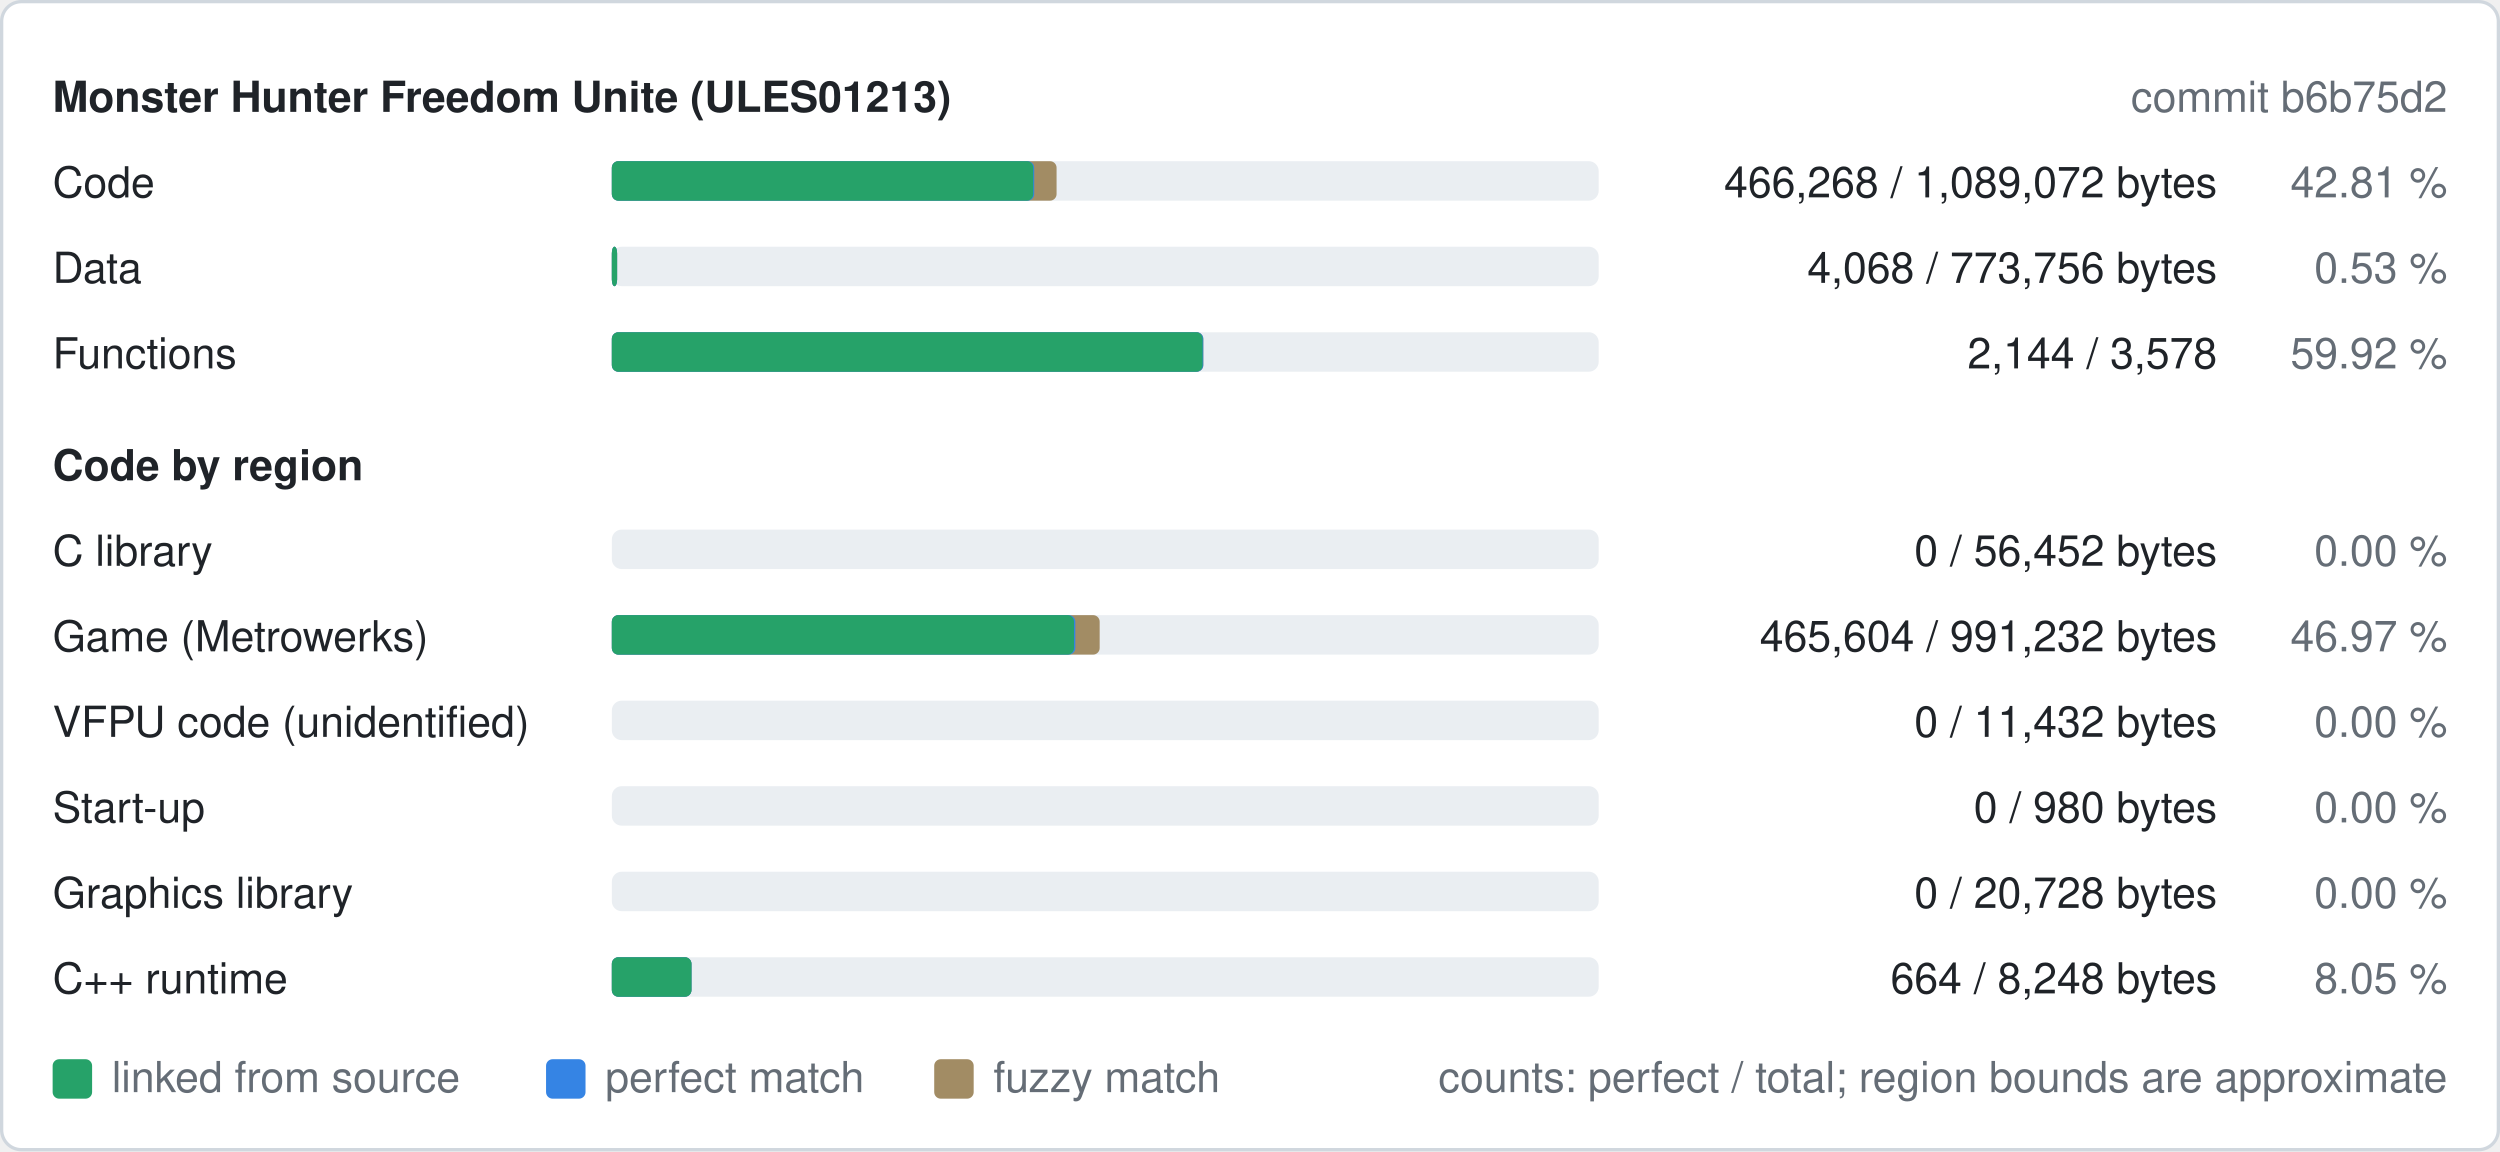
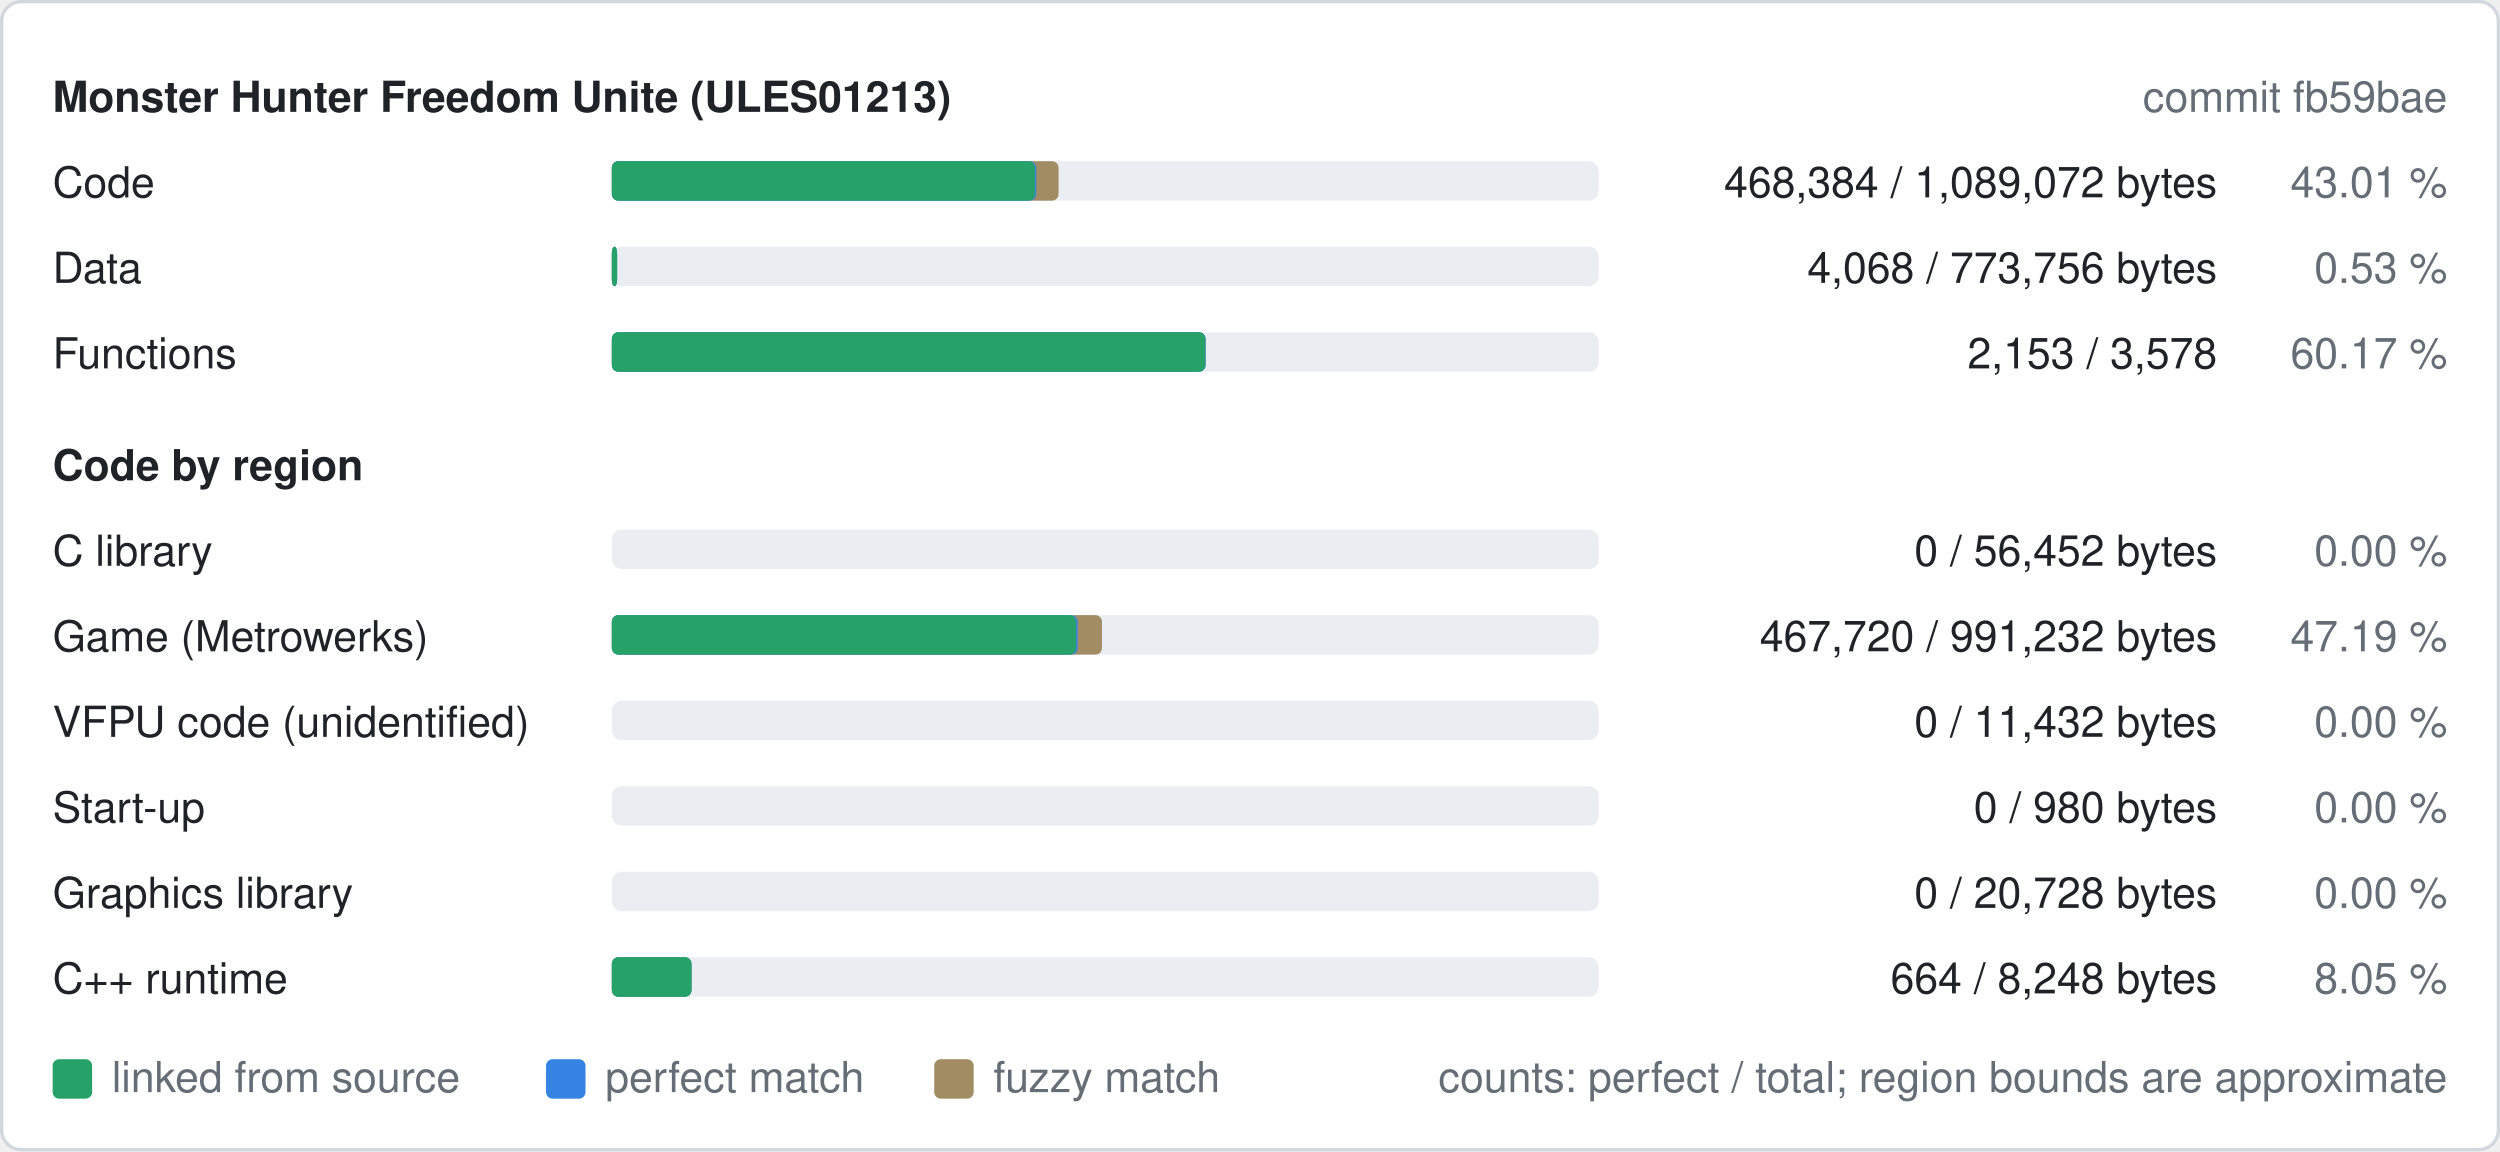
<svg xmlns="http://www.w3.org/2000/svg" width="760" height="350" viewBox="0 0 760 350" role="img" aria-label="Decompilation progress of ULES01213">
  <style>
text{font-family:-apple-system,BlinkMacSystemFont,"Segoe UI",Helvetica,Arial,sans-serif;font-size:13px}
.b{font-weight:600}
.bg{fill:#ffffff;stroke:#d0d7de}.t{fill:#1f2328}.m{fill:#656d76}.track{fill:#eaeef2}.fuzzy{fill:#a28c64}.perfect{fill:#3584e4}.linked{fill:#26a269}
@media (prefers-color-scheme: dark){.bg{fill:#0d1117;stroke:#30363d}.t{fill:#e6edf3}.m{fill:#8d96a0}.track{fill:#21262d}.fuzzy{fill:#a28c64}.perfect{fill:#3584e4}.linked{fill:#2ec27e}}
</style>
  <rect class="bg" x="0.5" y="0.5" width="759" height="349" rx="6" />
  <text class="t b" x="16" y="34">Monster Hunter Freedom Unite (ULES01213)</text>
-   <text class="m" x="744" y="34" text-anchor="end">commit b6b75d2</text>
+   <text class="m" x="744" y="34" text-anchor="end">commit fb59bae</text>
  <text class="t" x="16" y="60">Code</text>
  <rect class="track" x="186" y="49" width="300" height="12" rx="3" />
-   <rect class="fuzzy" x="186" y="49" width="135.2" height="12" rx="2" />
-   <rect class="perfect" x="186" y="49" width="128.4" height="12" rx="2" />
-   <rect class="linked" x="186" y="49" width="128.1" height="12" rx="2" />
-   <text class="t" x="674" y="60" text-anchor="end">466,268 / 1,089,072 bytes</text>
-   <text class="m" x="744" y="60" text-anchor="end">42.81 %</text>
+   <rect class="fuzzy" x="186" y="49" width="135.8" height="12" rx="2" />
+   <rect class="perfect" x="186" y="49" width="129.0" height="12" rx="2" />
+   <rect class="linked" x="186" y="49" width="128.6" height="12" rx="2" />
+   <text class="t" x="674" y="60" text-anchor="end">468,384 / 1,089,072 bytes</text>
+   <text class="m" x="744" y="60" text-anchor="end">43.01 %</text>
  <text class="t" x="16" y="86">Data</text>
  <rect class="track" x="186" y="75" width="300" height="12" rx="3" />
  <rect class="fuzzy" x="186" y="75" width="1.6" height="12" rx="2" />
  <rect class="perfect" x="186" y="75" width="1.6" height="12" rx="2" />
  <rect class="linked" x="186" y="75" width="1.6" height="12" rx="2" />
  <text class="t" x="674" y="86" text-anchor="end">4,068 / 773,756 bytes</text>
  <text class="m" x="744" y="86" text-anchor="end">0.53 %</text>
  <text class="t" x="16" y="112">Functions</text>
  <rect class="track" x="186" y="101" width="300" height="12" rx="3" />
-   <rect class="fuzzy" x="186" y="101" width="179.8" height="12" rx="2" />
-   <rect class="perfect" x="186" y="101" width="179.8" height="12" rx="2" />
-   <rect class="linked" x="186" y="101" width="179.6" height="12" rx="2" />
-   <text class="t" x="674" y="112" text-anchor="end">2,144 / 3,578</text>
-   <text class="m" x="744" y="112" text-anchor="end">59.92 %</text>
+   <rect class="fuzzy" x="186" y="101" width="180.5" height="12" rx="2" />
+   <rect class="perfect" x="186" y="101" width="180.5" height="12" rx="2" />
+   <rect class="linked" x="186" y="101" width="180.4" height="12" rx="2" />
+   <text class="t" x="674" y="112" text-anchor="end">2,153 / 3,578</text>
+   <text class="m" x="744" y="112" text-anchor="end">60.17 %</text>
  <text class="t b" x="16" y="146">Code by region</text>
  <text class="t" x="16" y="172">C library</text>
  <rect class="track" x="186" y="161" width="300" height="12" rx="3" />
  <text class="t" x="674" y="172" text-anchor="end">0 / 56,452 bytes</text>
  <text class="m" x="744" y="172" text-anchor="end">0.00 %</text>
  <text class="t" x="16" y="198">Game (Metrowerks)</text>
  <rect class="track" x="186" y="187" width="300" height="12" rx="3" />
-   <rect class="fuzzy" x="186" y="187" width="148.3" height="12" rx="2" />
-   <rect class="perfect" x="186" y="187" width="140.9" height="12" rx="2" />
-   <rect class="linked" x="186" y="187" width="140.5" height="12" rx="2" />
-   <text class="t" x="674" y="198" text-anchor="end">465,604 / 991,232 bytes</text>
-   <text class="m" x="744" y="198" text-anchor="end">46.97 %</text>
+   <rect class="fuzzy" x="186" y="187" width="149.0" height="12" rx="2" />
+   <rect class="perfect" x="186" y="187" width="141.6" height="12" rx="2" />
+   <rect class="linked" x="186" y="187" width="141.1" height="12" rx="2" />
+   <text class="t" x="674" y="198" text-anchor="end">467,720 / 991,232 bytes</text>
+   <text class="m" x="744" y="198" text-anchor="end">47.19 %</text>
  <text class="t" x="16" y="224">VFPU code (unidentified)</text>
  <rect class="track" x="186" y="213" width="300" height="12" rx="3" />
  <text class="t" x="674" y="224" text-anchor="end">0 / 11,432 bytes</text>
  <text class="m" x="744" y="224" text-anchor="end">0.00 %</text>
  <text class="t" x="16" y="250">Start-up</text>
  <rect class="track" x="186" y="239" width="300" height="12" rx="3" />
  <text class="t" x="674" y="250" text-anchor="end">0 / 980 bytes</text>
  <text class="m" x="744" y="250" text-anchor="end">0.00 %</text>
  <text class="t" x="16" y="276">Graphics library</text>
  <rect class="track" x="186" y="265" width="300" height="12" rx="3" />
  <text class="t" x="674" y="276" text-anchor="end">0 / 20,728 bytes</text>
  <text class="m" x="744" y="276" text-anchor="end">0.00 %</text>
  <text class="t" x="16" y="302">C++ runtime</text>
  <rect class="track" x="186" y="291" width="300" height="12" rx="3" />
  <rect class="fuzzy" x="186" y="291" width="24.2" height="12" rx="2" />
  <rect class="perfect" x="186" y="291" width="24.2" height="12" rx="2" />
  <rect class="linked" x="186" y="291" width="24.2" height="12" rx="2" />
  <text class="t" x="674" y="302" text-anchor="end">664 / 8,248 bytes</text>
  <text class="m" x="744" y="302" text-anchor="end">8.05 %</text>
  <rect class="linked" x="16" y="322" width="12" height="12" rx="2" />
  <text class="m" x="34" y="332">linked from source</text>
  <rect class="perfect" x="166" y="322" width="12" height="12" rx="2" />
  <text class="m" x="184" y="332">perfect match</text>
  <rect class="fuzzy" x="284" y="322" width="12" height="12" rx="2" />
  <text class="m" x="302" y="332">fuzzy match</text>
  <text class="m" x="744" y="332" text-anchor="end">counts: perfect / total; region bounds are approximate</text>
</svg>
